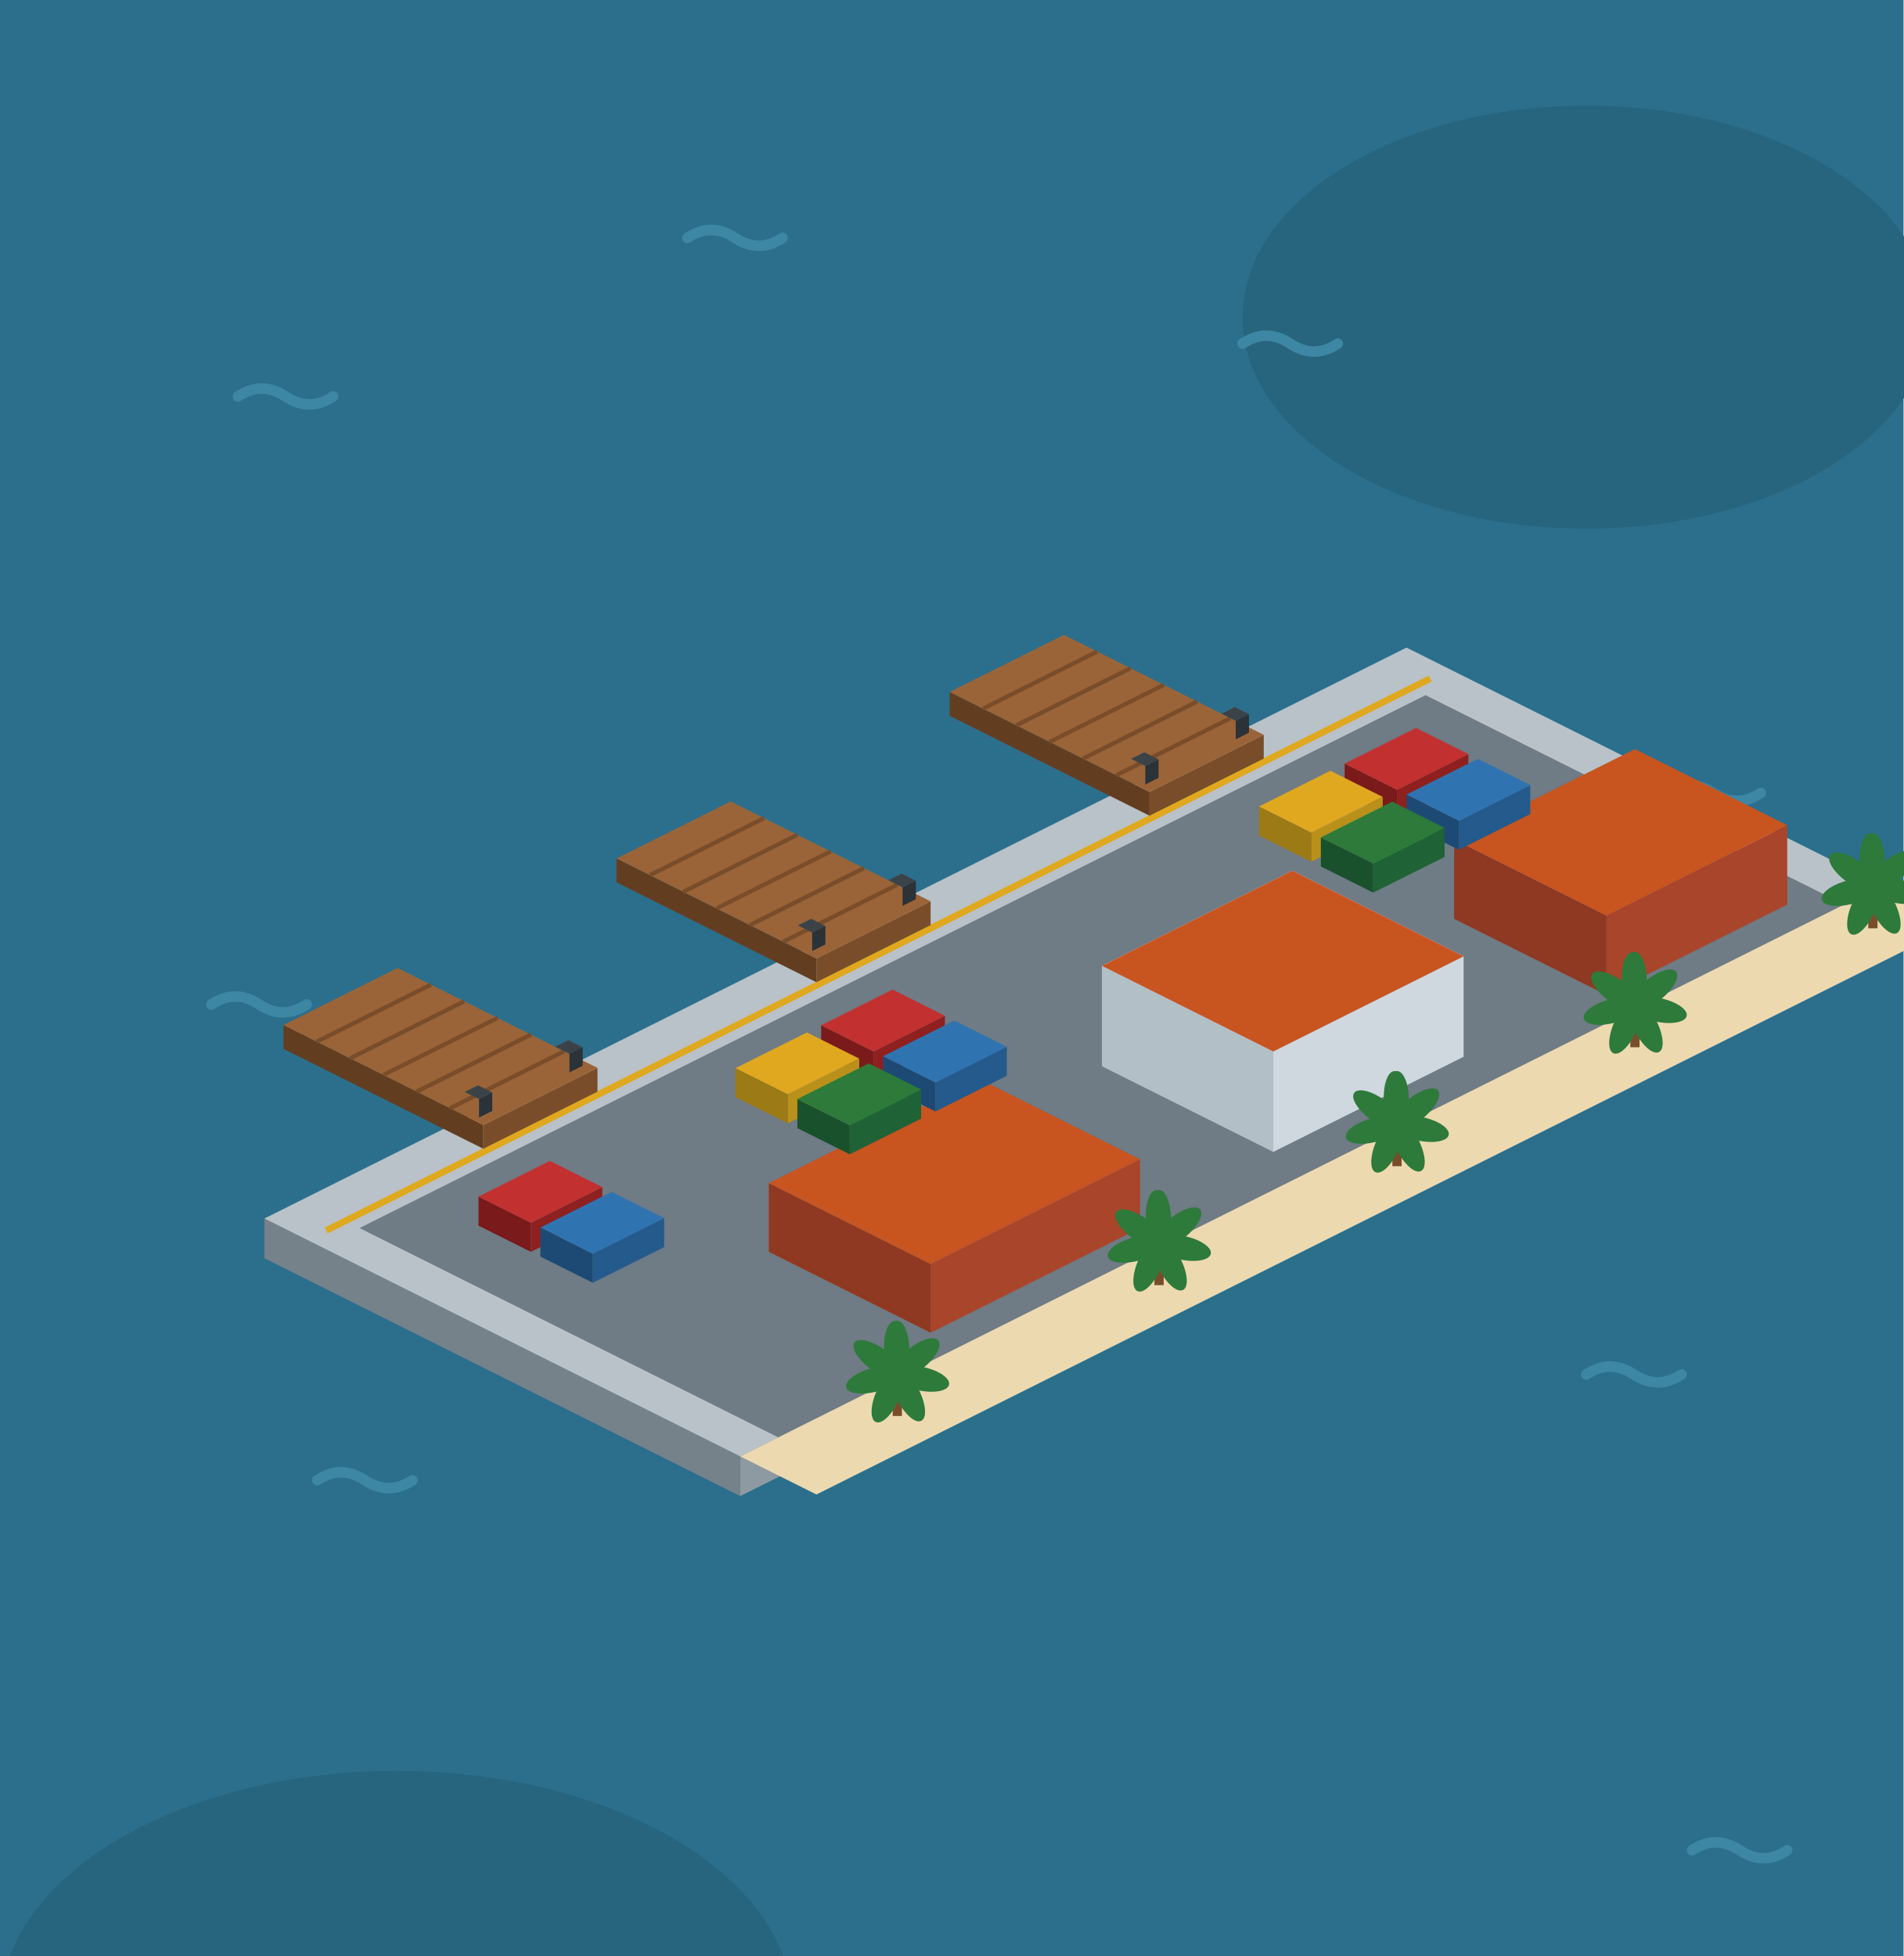
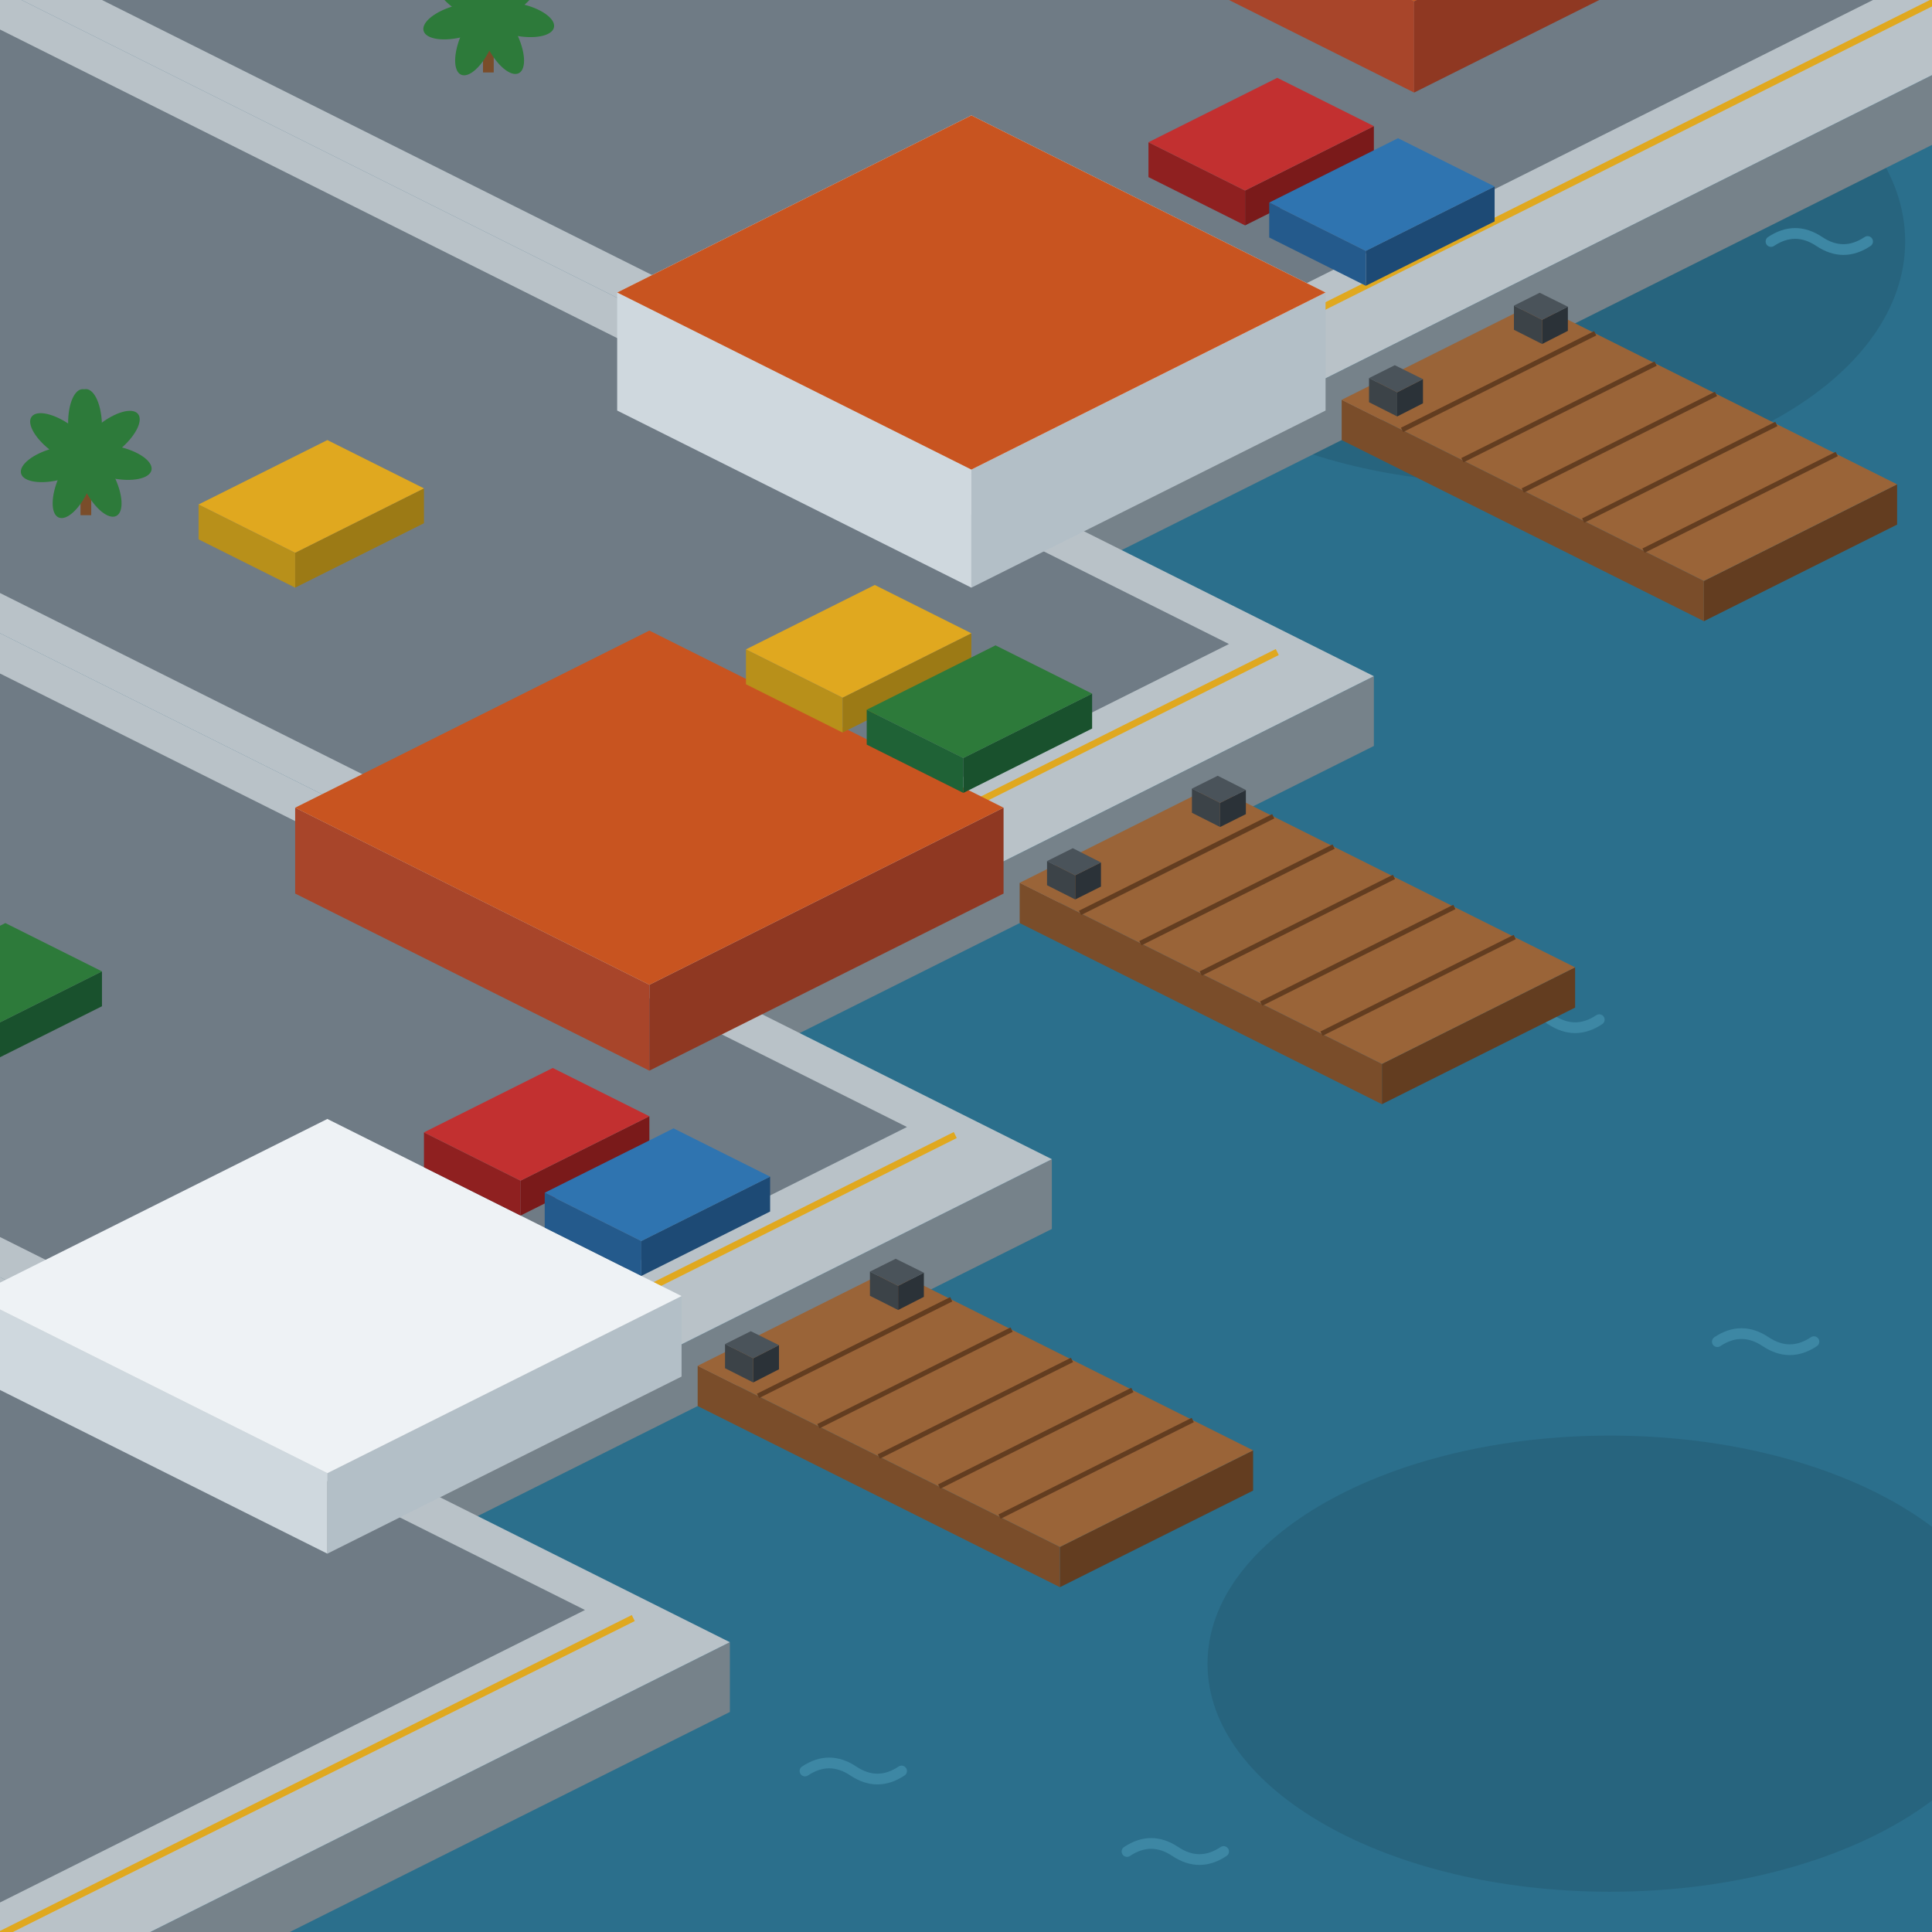
- <svg xmlns="http://www.w3.org/2000/svg" width="720" height="740" viewBox="0 0 720 740">
-   <rect width="720" height="740" fill="#2b6f8c" />
-   <ellipse cx="600" cy="120" rx="130" ry="80" fill="#27647e" />
-   <ellipse cx="150" cy="760" rx="150" ry="90" fill="#27647e" />
-   <ellipse cx="620" cy="880" rx="120" ry="70" fill="#27647e" />
+ <svg xmlns="http://www.w3.org/2000/svg" width="720" height="720" viewBox="0 0 720 720">
+   <rect width="720" height="720" fill="#2b6f8c" />
+   <ellipse cx="560" cy="90" rx="150" ry="90" fill="#27647e" />
+   <ellipse cx="120" cy="430" rx="140" ry="90" fill="#27647e" />
+   <ellipse cx="600" cy="620" rx="150" ry="85" fill="#27647e" />
  <g fill="none" stroke="#3d87a4" stroke-width="4" stroke-linecap="round">
-     <path d="M90 150 q9-6 18 0 q9 6 18 0" />
-     <path d="M260 90 q9-6 18 0 q9 6 18 0" />
-     <path d="M470 130 q9-6 18 0 q9 6 18 0" />
-     <path d="M630 300 q9-6 18 0 q9 6 18 0" />
-     <path d="M120 560 q9-6 18 0 q9 6 18 0" />
-     <path d="M250 900 q9-6 18 0 q9 6 18 0" />
-     <path d="M450 940 q9-6 18 0 q9 6 18 0" />
-     <path d="M640 700 q9-6 18 0 q9 6 18 0" />
-     <path d="M80 380 q9-6 18 0 q9 6 18 0" />
-     <path d="M600 520 q9-6 18 0 q9 6 18 0" />
+     <path d="M500 60 q9-6 18 0 q9 6 18 0" />
+     <path d="M620 200 q9-6 18 0 q9 6 18 0" />
+     <path d="M80 300 q9-6 18 0 q9 6 18 0" />
+     <path d="M560 380 q9-6 18 0 q9 6 18 0" />
+     <path d="M60 560 q9-6 18 0 q9 6 18 0" />
+     <path d="M300 660 q9-6 18 0 q9 6 18 0" />
+     <path d="M640 500 q9-6 18 0 q9 6 18 0" />
+     <path d="M180 120 q9-6 18 0 q9 6 18 0" />
+     <path d="M420 690 q9-6 18 0 q9 6 18 0" />
+     <path d="M660 90 q9-6 18 0 q9 6 18 0" />
  </g>
-   <polygon points="712.0,335.0 280.0,551.0 280.0,566.0 712.0,350.0" fill="#8e9aa2" />
-   <polygon points="100.0,461.0 280.0,551.0 280.0,566.0 100.0,476.0" fill="#76828a" />
-   <polygon points="532.0,245.0 712.0,335.0 280.0,551.0 100.0,461.0" fill="#b9c2c8" />
-   <polygon points="539.2,263.0 697.6,342.2 294.4,543.8 136.0,464.6" fill="#6f7b85" />
-   <path d="M541.0,256.7 L123.4,465.5" stroke="#e0a81f" stroke-width="2.5" fill="none" />
-   <polygon points="712.0,335.0 740.8,349.4 308.8,565.4 280.0,551.0" fill="#edd9b0" />
-   <polygon points="478.0,278.0 434.8,299.6 434.8,308.6 478.0,287.0" fill="#7a4d2a" />
-   <polygon points="359.2,261.8 434.8,299.6 434.8,308.6 359.2,270.8" fill="#633d20" />
-   <polygon points="402.4,240.2 478.0,278.0 434.8,299.6 359.2,261.8" fill="#9a6438" />
-   <path d="M415.0,246.5 L371.8,268.1" stroke="#7a4d2a" stroke-width="1.6" fill="none" />
-   <path d="M427.6,252.8 L384.4,274.4" stroke="#7a4d2a" stroke-width="1.6" fill="none" />
-   <path d="M440.2,259.1 L397.0,280.7" stroke="#7a4d2a" stroke-width="1.6" fill="none" />
-   <path d="M452.8,265.4 L409.6,287.0" stroke="#7a4d2a" stroke-width="1.6" fill="none" />
-   <path d="M465.4,271.7 L422.2,293.3" stroke="#7a4d2a" stroke-width="1.6" fill="none" />
-   <polygon points="467.0,267.5 472.4,270.2 467.4,272.7 462.0,270.0" fill="#3c4348" />
-   <polygon points="472.4,270.2 467.4,272.7 467.4,279.7 472.4,277.2" fill="#2b3238" />
-   <polygon points="432.8,284.6 438.2,287.3 433.2,289.8 427.8,287.1" fill="#3c4348" />
-   <polygon points="438.2,287.3 433.2,289.8 433.2,296.8 438.2,294.3" fill="#2b3238" />
-   <polygon points="352.0,341.0 308.8,362.6 308.8,371.6 352.0,350.0" fill="#7a4d2a" />
-   <polygon points="233.2,324.8 308.8,362.6 308.8,371.6 233.2,333.8" fill="#633d20" />
-   <polygon points="276.4,303.2 352.0,341.0 308.8,362.6 233.2,324.8" fill="#9a6438" />
-   <path d="M289.0,309.5 L245.8,331.1" stroke="#7a4d2a" stroke-width="1.6" fill="none" />
-   <path d="M301.6,315.8 L258.4,337.4" stroke="#7a4d2a" stroke-width="1.6" fill="none" />
-   <path d="M314.2,322.1 L271.0,343.7" stroke="#7a4d2a" stroke-width="1.6" fill="none" />
-   <path d="M326.8,328.4 L283.6,350.0" stroke="#7a4d2a" stroke-width="1.6" fill="none" />
-   <path d="M339.4,334.7 L296.2,356.3" stroke="#7a4d2a" stroke-width="1.6" fill="none" />
-   <polygon points="341.0,330.5 346.4,333.2 341.4,335.7 336.0,333.0" fill="#3c4348" />
-   <polygon points="346.4,333.2 341.4,335.7 341.4,342.7 346.4,340.2" fill="#2b3238" />
-   <polygon points="306.8,347.6 312.2,350.3 307.2,352.8 301.8,350.1" fill="#3c4348" />
-   <polygon points="312.2,350.3 307.2,352.8 307.2,359.8 312.2,357.3" fill="#2b3238" />
-   <polygon points="226.0,404.0 182.8,425.6 182.8,434.6 226.0,413.0" fill="#7a4d2a" />
-   <polygon points="107.2,387.8 182.8,425.6 182.8,434.6 107.2,396.8" fill="#633d20" />
-   <polygon points="150.4,366.2 226.0,404.0 182.8,425.6 107.2,387.8" fill="#9a6438" />
-   <path d="M163.0,372.5 L119.8,394.1" stroke="#7a4d2a" stroke-width="1.6" fill="none" />
-   <path d="M175.6,378.8 L132.4,400.4" stroke="#7a4d2a" stroke-width="1.6" fill="none" />
-   <path d="M188.2,385.1 L145.0,406.7" stroke="#7a4d2a" stroke-width="1.6" fill="none" />
-   <path d="M200.8,391.4 L157.6,413.0" stroke="#7a4d2a" stroke-width="1.6" fill="none" />
-   <path d="M213.4,397.7 L170.2,419.3" stroke="#7a4d2a" stroke-width="1.6" fill="none" />
-   <polygon points="215.0,393.5 220.4,396.2 215.4,398.7 210.0,396.0" fill="#3c4348" />
-   <polygon points="220.4,396.2 215.4,398.7 215.4,405.7 220.4,403.2" fill="#2b3238" />
-   <polygon points="180.8,410.6 186.2,413.3 181.2,415.8 175.8,413.1" fill="#3c4348" />
-   <polygon points="186.2,413.3 181.2,415.8 181.2,422.8 186.2,420.3" fill="#2b3238" />
-   <polygon points="676.0,312.2 607.6,346.4 607.6,376.4 676.0,342.2" fill="#a8452a" />
-   <polygon points="550.0,317.6 607.6,346.4 607.6,376.4 550.0,347.6" fill="#8f3822" />
-   <polygon points="618.4,283.4 676.0,312.2 607.6,346.4 550.0,317.6" fill="#c85420" />
-   <polygon points="553.6,361.8 481.6,397.8 481.6,435.8 553.6,399.8" fill="#cfd8de" />
-   <polygon points="416.8,365.4 481.6,397.8 481.6,435.8 416.8,403.4" fill="#b3bfc7" />
-   <polygon points="488.8,329.4 553.6,361.8 481.6,397.8 416.8,365.4" fill="#eef2f5" />
-   <polygon points="488.8,329.4 553.6,361.8 481.6,397.8 416.8,365.4" fill="#c85420" />
-   <polygon points="431.2,438.6 352.0,478.2 352.0,504.2 431.2,464.6" fill="#a8452a" />
-   <polygon points="290.8,447.6 352.0,478.2 352.0,504.2 290.8,473.6" fill="#8f3822" />
-   <polygon points="370.0,408.0 431.2,438.6 352.0,478.2 290.8,447.6" fill="#c85420" />
-   <polygon points="555.4,285.3 528.4,298.8 528.4,309.8 555.4,296.3" fill="#8f2020" />
-   <polygon points="508.6,288.9 528.4,298.8 528.4,309.8 508.6,299.9" fill="#7a1a1a" />
-   <polygon points="535.6,275.4 555.4,285.3 528.4,298.8 508.6,288.9" fill="#c23030" />
-   <polygon points="578.8,297.0 551.8,310.5 551.8,321.5 578.8,308.0" fill="#245a8c" />
-   <polygon points="532.0,300.6 551.8,310.5 551.8,321.5 532.0,311.6" fill="#1d4a75" />
-   <polygon points="559.0,287.1 578.8,297.0 551.8,310.5 532.0,300.6" fill="#2f74b0" />
-   <polygon points="523.0,301.5 496.0,315.0 496.0,326.0 523.0,312.5" fill="#b8901a" />
-   <polygon points="476.2,305.1 496.0,315.0 496.0,326.0 476.2,316.1" fill="#9c7a15" />
-   <polygon points="503.2,291.6 523.0,301.5 496.0,315.0 476.2,305.1" fill="#e0a81f" />
-   <polygon points="546.4,313.2 519.4,326.7 519.4,337.7 546.4,324.2" fill="#1f6236" />
-   <polygon points="499.6,316.8 519.4,326.7 519.4,337.7 499.6,327.8" fill="#19512d" />
-   <polygon points="526.6,303.3 546.4,313.2 519.4,326.7 499.6,316.8" fill="#2d7a3a" />
-   <polygon points="357.4,384.3 330.4,397.8 330.4,408.8 357.4,395.3" fill="#8f2020" />
-   <polygon points="310.6,387.9 330.4,397.8 330.4,408.8 310.6,398.9" fill="#7a1a1a" />
-   <polygon points="337.6,374.4 357.4,384.3 330.4,397.8 310.6,387.9" fill="#c23030" />
-   <polygon points="380.8,396.0 353.8,409.5 353.8,420.5 380.8,407.0" fill="#245a8c" />
-   <polygon points="334.0,399.6 353.8,409.5 353.8,420.5 334.0,410.6" fill="#1d4a75" />
-   <polygon points="361.0,386.1 380.8,396.0 353.8,409.5 334.0,399.6" fill="#2f74b0" />
-   <polygon points="325.0,400.5 298.0,414.0 298.0,425.0 325.0,411.5" fill="#b8901a" />
-   <polygon points="278.2,404.1 298.0,414.0 298.0,425.0 278.2,415.1" fill="#9c7a15" />
-   <polygon points="305.2,390.6 325.0,400.5 298.0,414.0 278.2,404.1" fill="#e0a81f" />
-   <polygon points="348.4,412.2 321.4,425.7 321.4,436.7 348.4,423.2" fill="#1f6236" />
-   <polygon points="301.6,415.8 321.4,425.7 321.4,436.7 301.6,426.8" fill="#19512d" />
-   <polygon points="328.6,402.3 348.4,412.2 321.4,425.7 301.6,415.8" fill="#2d7a3a" />
-   <polygon points="227.8,449.1 200.8,462.6 200.8,473.6 227.8,460.1" fill="#8f2020" />
-   <polygon points="181.0,452.7 200.8,462.6 200.8,473.6 181.0,463.7" fill="#7a1a1a" />
-   <polygon points="208.0,439.2 227.8,449.1 200.8,462.6 181.0,452.7" fill="#c23030" />
-   <polygon points="251.2,460.8 224.2,474.3 224.2,485.3 251.2,471.8" fill="#245a8c" />
-   <polygon points="204.4,464.4 224.2,474.3 224.2,485.3 204.4,475.4" fill="#1d4a75" />
-   <polygon points="231.4,450.9 251.2,460.8 224.2,474.3 204.4,464.4" fill="#2f74b0" />
-   <path d="M708.4,351.2 l0,-16" stroke="#7a4d2a" stroke-width="3.5" />
-   <g transform="translate(708.4,335.2)">
-     <ellipse rx="4.5" ry="11" cy="-9" fill="#2d7a3a" transform="rotate(0)" />
-     <ellipse rx="4.5" ry="11" cy="-9" fill="#2d7a3a" transform="rotate(51)" />
-     <ellipse rx="4.5" ry="11" cy="-9" fill="#2d7a3a" transform="rotate(102)" />
-     <ellipse rx="4.5" ry="11" cy="-9" fill="#2d7a3a" transform="rotate(153)" />
-     <ellipse rx="4.5" ry="11" cy="-9" fill="#2d7a3a" transform="rotate(204)" />
-     <ellipse rx="4.5" ry="11" cy="-9" fill="#2d7a3a" transform="rotate(255)" />
-     <ellipse rx="4.5" ry="11" cy="-9" fill="#2d7a3a" transform="rotate(306)" />
-     <ellipse rx="4.5" ry="11" cy="-9" fill="#2d7a3a" transform="rotate(357)" />
+   <polygon points="812.0,-18.0 392.0,192.0 392.0,218.0 812.0,8.0" fill="#76828a" />
+   <polygon points="-28.0,-18.0 392.0,192.0 392.0,218.0 -28.0,8.0" fill="#8e9aa2" />
+   <polygon points="392.0,-228.0 812.0,-18.0 392.0,192.0 -28.0,-18.0" fill="#b9c2c8" />
+   <polygon points="377.0,-220.5 758.0,-30.0 368.0,165.0 -13.0,-25.5" fill="#6f7b85" />
+   <path d="M776.0,-27.0 L374.0,174.0" stroke="#e0a81f" stroke-width="2.5" fill="none" />
+   <polygon points="512.0,252.0 272.0,372.0 272.0,398.0 512.0,278.0" fill="#76828a" />
+   <polygon points="-268.0,102.0 272.0,372.0 272.0,398.0 -268.0,128.0" fill="#8e9aa2" />
+   <polygon points="-28.0,-18.0 512.0,252.0 272.0,372.0 -268.0,102.0" fill="#b9c2c8" />
+   <polygon points="-43.0,-10.5 458.0,240.0 248.0,345.0 -253.0,94.5" fill="#6f7b85" />
+   <path d="M476.0,243.0 L254.0,354.0" stroke="#e0a81f" stroke-width="2.5" fill="none" />
+   <polygon points="392.0,432.0 152.0,552.0 152.0,578.0 392.0,458.0" fill="#76828a" />
+   <polygon points="-508.0,222.0 152.0,552.0 152.0,578.0 -508.0,248.0" fill="#8e9aa2" />
+   <polygon points="-268.0,102.0 392.0,432.0 152.0,552.0 -508.0,222.0" fill="#b9c2c8" />
+   <polygon points="-283.0,109.5 338.0,420.0 128.0,525.0 -493.0,214.5" fill="#6f7b85" />
+   <path d="M356.0,423.0 L134.0,534.0" stroke="#e0a81f" stroke-width="2.5" fill="none" />
+   <polygon points="272.0,612.0 -28.0,762.0 -28.0,788.0 272.0,638.0" fill="#76828a" />
+   <polygon points="-808.0,372.0 -28.0,762.0 -28.0,788.0 -808.0,398.0" fill="#8e9aa2" />
+   <polygon points="-508.0,222.0 272.0,612.0 -28.0,762.0 -808.0,372.0" fill="#b9c2c8" />
+   <polygon points="-523.0,229.5 218.0,600.0 -52.0,735.0 -793.0,364.5" fill="#6f7b85" />
+   <path d="M236.0,603.0 L-46.0,744.0" stroke="#e0a81f" stroke-width="2.5" fill="none" />
+   <polygon points="707.0,180.5 635.0,216.5 635.0,231.5 707.0,195.5" fill="#633d20" />
+   <polygon points="500.0,149.0 635.0,216.5 635.0,231.5 500.0,164.0" fill="#7a4d2a" />
+   <polygon points="572.0,113.0 707.0,180.5 635.0,216.5 500.0,149.0" fill="#9a6438" />
+   <path d="M594.5,124.2 L522.5,160.2" stroke="#633d20" stroke-width="1.8" fill="none" />
+   <path d="M617.0,135.5 L545.0,171.5" stroke="#633d20" stroke-width="1.8" fill="none" />
+   <path d="M639.5,146.8 L567.5,182.8" stroke="#633d20" stroke-width="1.8" fill="none" />
+   <path d="M662.0,158.0 L590.0,194.0" stroke="#633d20" stroke-width="1.8" fill="none" />
+   <path d="M684.5,169.2 L612.5,205.2" stroke="#633d20" stroke-width="1.8" fill="none" />
+   <polygon points="584.3,114.3 574.7,119.2 574.7,128.2 584.3,123.3" fill="#2b3238" />
+   <polygon points="564.2,113.9 574.7,119.2 574.7,128.2 564.2,122.9" fill="#3c4348" />
+   <polygon points="573.8,109.1 584.3,114.3 574.7,119.2 564.2,113.9" fill="#4a535a" />
+   <polygon points="530.3,141.3 520.7,146.2 520.7,155.2 530.3,150.3" fill="#2b3238" />
+   <polygon points="510.2,140.9 520.7,146.2 520.7,155.2 510.2,149.9" fill="#3c4348" />
+   <polygon points="519.8,136.1 530.3,141.3 520.7,146.2 510.2,140.9" fill="#4a535a" />
+   <polygon points="587.0,360.5 515.0,396.5 515.0,411.5 587.0,375.5" fill="#633d20" />
+   <polygon points="380.0,329.0 515.0,396.5 515.0,411.5 380.0,344.0" fill="#7a4d2a" />
+   <polygon points="452.0,293.0 587.0,360.5 515.0,396.5 380.0,329.0" fill="#9a6438" />
+   <path d="M474.5,304.2 L402.5,340.2" stroke="#633d20" stroke-width="1.8" fill="none" />
+   <path d="M497.0,315.5 L425.0,351.5" stroke="#633d20" stroke-width="1.8" fill="none" />
+   <path d="M519.5,326.8 L447.5,362.8" stroke="#633d20" stroke-width="1.8" fill="none" />
+   <path d="M542.0,338.0 L470.0,374.0" stroke="#633d20" stroke-width="1.8" fill="none" />
+   <path d="M564.5,349.2 L492.5,385.2" stroke="#633d20" stroke-width="1.8" fill="none" />
+   <polygon points="464.3,294.4 454.7,299.2 454.7,308.2 464.3,303.4" fill="#2b3238" />
+   <polygon points="444.2,293.9 454.7,299.2 454.7,308.2 444.2,302.9" fill="#3c4348" />
+   <polygon points="453.8,289.1 464.3,294.4 454.7,299.2 444.2,293.9" fill="#4a535a" />
+   <polygon points="410.3,321.4 400.7,326.2 400.7,335.2 410.3,330.4" fill="#2b3238" />
+   <polygon points="390.2,320.9 400.7,326.2 400.7,335.2 390.2,329.9" fill="#3c4348" />
+   <polygon points="399.8,316.1 410.3,321.4 400.7,326.2 390.2,320.9" fill="#4a535a" />
+   <polygon points="467.0,540.5 395.0,576.5 395.0,591.5 467.0,555.5" fill="#633d20" />
+   <polygon points="260.0,509.0 395.0,576.5 395.0,591.5 260.0,524.0" fill="#7a4d2a" />
+   <polygon points="332.0,473.0 467.0,540.5 395.0,576.5 260.0,509.0" fill="#9a6438" />
+   <path d="M354.5,484.2 L282.5,520.2" stroke="#633d20" stroke-width="1.8" fill="none" />
+   <path d="M377.0,495.5 L305.0,531.5" stroke="#633d20" stroke-width="1.8" fill="none" />
+   <path d="M399.5,506.8 L327.5,542.8" stroke="#633d20" stroke-width="1.8" fill="none" />
+   <path d="M422.0,518.0 L350.0,554.0" stroke="#633d20" stroke-width="1.8" fill="none" />
+   <path d="M444.5,529.2 L372.5,565.2" stroke="#633d20" stroke-width="1.8" fill="none" />
+   <polygon points="344.3,474.3 334.7,479.2 334.7,488.2 344.3,483.3" fill="#2b3238" />
+   <polygon points="324.2,473.9 334.7,479.2 334.7,488.2 324.2,482.9" fill="#3c4348" />
+   <polygon points="333.8,469.1 344.3,474.3 334.7,479.2 324.2,473.9" fill="#4a535a" />
+   <polygon points="290.3,501.3 280.7,506.2 280.7,515.2 290.3,510.3" fill="#2b3238" />
+   <polygon points="270.2,500.9 280.7,506.2 280.7,515.2 270.2,509.9" fill="#3c4348" />
+   <polygon points="279.8,496.1 290.3,501.3 280.7,506.2 270.2,500.9" fill="#4a535a" />
+   <polygon points="647.0,-59.5 527.0,0.5 527.0,34.5 647.0,-25.5" fill="#8f3822" />
+   <polygon points="407.0,-59.5 527.0,0.5 527.0,34.5 407.0,-25.5" fill="#a8452a" />
+   <polygon points="527.0,-119.5 647.0,-59.5 527.0,0.5 407.0,-59.5" fill="#c85420" />
+   <polygon points="494.0,109.0 362.0,175.0 362.0,219.0 494.0,153.0" fill="#b3bfc7" />
+   <polygon points="230.0,109.0 362.0,175.0 362.0,219.0 230.0,153.0" fill="#cfd8de" />
+   <polygon points="362.0,43.0 494.0,109.0 362.0,175.0 230.0,109.0" fill="#eef2f5" />
+   <polygon points="362.0,43.0 494.0,109.0 362.0,175.0 230.0,109.0" fill="#c85420" />
+   <polygon points="374.0,301.0 242.0,367.0 242.0,399.0 374.0,333.0" fill="#8f3822" />
+   <polygon points="110.0,301.0 242.0,367.0 242.0,399.0 110.0,333.0" fill="#a8452a" />
+   <polygon points="242.0,235.0 374.0,301.0 242.0,367.0 110.0,301.0" fill="#c85420" />
+   <polygon points="254.0,483.0 122.0,549.0 122.0,579.0 254.0,513.0" fill="#b3bfc7" />
+   <polygon points="-10.0,483.0 122.0,549.0 122.0,579.0 -10.0,513.0" fill="#cfd8de" />
+   <polygon points="122.0,417.0 254.0,483.0 122.0,549.0 -10.0,483.0" fill="#eef2f5" />
+   <polygon points="512.0,47.0 464.0,71.0 464.0,84.0 512.0,60.0" fill="#7a1a1a" />
+   <polygon points="428.0,53.0 464.0,71.0 464.0,84.0 428.0,66.0" fill="#8f2020" />
+   <polygon points="476.0,29.0 512.0,47.0 464.0,71.0 428.0,53.0" fill="#c23030" />
+   <polygon points="557.0,69.5 509.0,93.5 509.0,106.5 557.0,82.5" fill="#1d4a75" />
+   <polygon points="473.0,75.5 509.0,93.5 509.0,106.5 473.0,88.5" fill="#245a8c" />
+   <polygon points="521.0,51.5 557.0,69.5 509.0,93.5 473.0,75.5" fill="#2f74b0" />
+   <polygon points="362.0,236.0 314.0,260.0 314.0,273.0 362.0,249.0" fill="#9c7a15" />
+   <polygon points="278.0,242.0 314.0,260.0 314.0,273.0 278.0,255.0" fill="#b8901a" />
+   <polygon points="326.0,218.0 362.0,236.0 314.0,260.0 278.0,242.0" fill="#e0a81f" />
+   <polygon points="407.0,258.5 359.0,282.5 359.0,295.5 407.0,271.5" fill="#19512d" />
+   <polygon points="323.0,264.5 359.0,282.5 359.0,295.5 323.0,277.5" fill="#1f6236" />
+   <polygon points="371.0,240.5 407.0,258.5 359.0,282.5 323.0,264.5" fill="#2d7a3a" />
+   <polygon points="242.0,416.0 194.0,440.0 194.0,453.0 242.0,429.0" fill="#7a1a1a" />
+   <polygon points="158.0,422.0 194.0,440.0 194.0,453.0 158.0,435.0" fill="#8f2020" />
+   <polygon points="206.0,398.0 242.0,416.0 194.0,440.0 158.0,422.0" fill="#c23030" />
+   <polygon points="287.0,438.5 239.0,462.5 239.0,475.5 287.0,451.5" fill="#1d4a75" />
+   <polygon points="203.0,444.5 239.0,462.5 239.0,475.5 203.0,457.5" fill="#245a8c" />
+   <polygon points="251.0,420.5 287.0,438.5 239.0,462.5 203.0,444.5" fill="#2f74b0" />
+   <polygon points="158.0,182.0 110.0,206.0 110.0,219.0 158.0,195.0" fill="#9c7a15" />
+   <polygon points="74.0,188.0 110.0,206.0 110.0,219.0 74.0,201.0" fill="#b8901a" />
+   <polygon points="122.0,164.0 158.0,182.0 110.0,206.0 74.0,188.0" fill="#e0a81f" />
+   <polygon points="38.0,362.0 -10.0,386.0 -10.0,399.0 38.0,375.0" fill="#19512d" />
+   <polygon points="-46.0,368.0 -10.0,386.0 -10.0,399.0 -46.0,381.0" fill="#1f6236" />
+   <polygon points="2.0,344.0 38.0,362.0 -10.0,386.0 -46.0,368.0" fill="#2d7a3a" />
+   <path d="M392.0,-108.0 l0,-22" stroke="#7a4d2a" stroke-width="4" />
+   <g transform="translate(392.0,-130.0)">
+     <ellipse rx="6" ry="14" cy="-11" fill="#2d7a3a" transform="rotate(0)" />
+     <ellipse rx="6" ry="14" cy="-11" fill="#2d7a3a" transform="rotate(51)" />
+     <ellipse rx="6" ry="14" cy="-11" fill="#2d7a3a" transform="rotate(102)" />
+     <ellipse rx="6" ry="14" cy="-11" fill="#2d7a3a" transform="rotate(153)" />
+     <ellipse rx="6" ry="14" cy="-11" fill="#2d7a3a" transform="rotate(204)" />
+     <ellipse rx="6" ry="14" cy="-11" fill="#2d7a3a" transform="rotate(255)" />
+     <ellipse rx="6" ry="14" cy="-11" fill="#2d7a3a" transform="rotate(306)" />
+     <ellipse rx="6" ry="14" cy="-11" fill="#2d7a3a" transform="rotate(357)" />
  </g>
-   <path d="M618.4,396.2 l0,-16" stroke="#7a4d2a" stroke-width="3.5" />
-   <g transform="translate(618.4,380.2)">
-     <ellipse rx="4.5" ry="11" cy="-9" fill="#2d7a3a" transform="rotate(0)" />
-     <ellipse rx="4.5" ry="11" cy="-9" fill="#2d7a3a" transform="rotate(51)" />
-     <ellipse rx="4.5" ry="11" cy="-9" fill="#2d7a3a" transform="rotate(102)" />
-     <ellipse rx="4.5" ry="11" cy="-9" fill="#2d7a3a" transform="rotate(153)" />
-     <ellipse rx="4.5" ry="11" cy="-9" fill="#2d7a3a" transform="rotate(204)" />
-     <ellipse rx="4.5" ry="11" cy="-9" fill="#2d7a3a" transform="rotate(255)" />
-     <ellipse rx="4.5" ry="11" cy="-9" fill="#2d7a3a" transform="rotate(306)" />
-     <ellipse rx="4.5" ry="11" cy="-9" fill="#2d7a3a" transform="rotate(357)" />
+   <path d="M182.0,27.0 l0,-22" stroke="#7a4d2a" stroke-width="4" />
+   <g transform="translate(182.0,5.0)">
+     <ellipse rx="6" ry="14" cy="-11" fill="#2d7a3a" transform="rotate(0)" />
+     <ellipse rx="6" ry="14" cy="-11" fill="#2d7a3a" transform="rotate(51)" />
+     <ellipse rx="6" ry="14" cy="-11" fill="#2d7a3a" transform="rotate(102)" />
+     <ellipse rx="6" ry="14" cy="-11" fill="#2d7a3a" transform="rotate(153)" />
+     <ellipse rx="6" ry="14" cy="-11" fill="#2d7a3a" transform="rotate(204)" />
+     <ellipse rx="6" ry="14" cy="-11" fill="#2d7a3a" transform="rotate(255)" />
+     <ellipse rx="6" ry="14" cy="-11" fill="#2d7a3a" transform="rotate(306)" />
+     <ellipse rx="6" ry="14" cy="-11" fill="#2d7a3a" transform="rotate(357)" />
  </g>
-   <path d="M528.4,441.2 l0,-16" stroke="#7a4d2a" stroke-width="3.5" />
-   <g transform="translate(528.4,425.2)">
-     <ellipse rx="4.5" ry="11" cy="-9" fill="#2d7a3a" transform="rotate(0)" />
-     <ellipse rx="4.5" ry="11" cy="-9" fill="#2d7a3a" transform="rotate(51)" />
-     <ellipse rx="4.5" ry="11" cy="-9" fill="#2d7a3a" transform="rotate(102)" />
-     <ellipse rx="4.5" ry="11" cy="-9" fill="#2d7a3a" transform="rotate(153)" />
-     <ellipse rx="4.5" ry="11" cy="-9" fill="#2d7a3a" transform="rotate(204)" />
-     <ellipse rx="4.5" ry="11" cy="-9" fill="#2d7a3a" transform="rotate(255)" />
-     <ellipse rx="4.5" ry="11" cy="-9" fill="#2d7a3a" transform="rotate(306)" />
-     <ellipse rx="4.5" ry="11" cy="-9" fill="#2d7a3a" transform="rotate(357)" />
+   <path d="M32.0,192.0 l0,-22" stroke="#7a4d2a" stroke-width="4" />
+   <g transform="translate(32.0,170.0)">
+     <ellipse rx="6" ry="14" cy="-11" fill="#2d7a3a" transform="rotate(0)" />
+     <ellipse rx="6" ry="14" cy="-11" fill="#2d7a3a" transform="rotate(51)" />
+     <ellipse rx="6" ry="14" cy="-11" fill="#2d7a3a" transform="rotate(102)" />
+     <ellipse rx="6" ry="14" cy="-11" fill="#2d7a3a" transform="rotate(153)" />
+     <ellipse rx="6" ry="14" cy="-11" fill="#2d7a3a" transform="rotate(204)" />
+     <ellipse rx="6" ry="14" cy="-11" fill="#2d7a3a" transform="rotate(255)" />
+     <ellipse rx="6" ry="14" cy="-11" fill="#2d7a3a" transform="rotate(306)" />
+     <ellipse rx="6" ry="14" cy="-11" fill="#2d7a3a" transform="rotate(357)" />
  </g>
-   <path d="M438.4,486.2 l0,-16" stroke="#7a4d2a" stroke-width="3.5" />
-   <g transform="translate(438.4,470.2)">
-     <ellipse rx="4.5" ry="11" cy="-9" fill="#2d7a3a" transform="rotate(0)" />
-     <ellipse rx="4.5" ry="11" cy="-9" fill="#2d7a3a" transform="rotate(51)" />
-     <ellipse rx="4.5" ry="11" cy="-9" fill="#2d7a3a" transform="rotate(102)" />
-     <ellipse rx="4.5" ry="11" cy="-9" fill="#2d7a3a" transform="rotate(153)" />
-     <ellipse rx="4.5" ry="11" cy="-9" fill="#2d7a3a" transform="rotate(204)" />
-     <ellipse rx="4.5" ry="11" cy="-9" fill="#2d7a3a" transform="rotate(255)" />
-     <ellipse rx="4.5" ry="11" cy="-9" fill="#2d7a3a" transform="rotate(306)" />
-     <ellipse rx="4.5" ry="11" cy="-9" fill="#2d7a3a" transform="rotate(357)" />
+   <path d="M-118.0,357.0 l0,-22" stroke="#7a4d2a" stroke-width="4" />
+   <g transform="translate(-118.0,335.0)">
+     <ellipse rx="6" ry="14" cy="-11" fill="#2d7a3a" transform="rotate(0)" />
+     <ellipse rx="6" ry="14" cy="-11" fill="#2d7a3a" transform="rotate(51)" />
+     <ellipse rx="6" ry="14" cy="-11" fill="#2d7a3a" transform="rotate(102)" />
+     <ellipse rx="6" ry="14" cy="-11" fill="#2d7a3a" transform="rotate(153)" />
+     <ellipse rx="6" ry="14" cy="-11" fill="#2d7a3a" transform="rotate(204)" />
+     <ellipse rx="6" ry="14" cy="-11" fill="#2d7a3a" transform="rotate(255)" />
+     <ellipse rx="6" ry="14" cy="-11" fill="#2d7a3a" transform="rotate(306)" />
+     <ellipse rx="6" ry="14" cy="-11" fill="#2d7a3a" transform="rotate(357)" />
  </g>
-   <path d="M339.4,535.7 l0,-16" stroke="#7a4d2a" stroke-width="3.5" />
-   <g transform="translate(339.4,519.7)">
-     <ellipse rx="4.5" ry="11" cy="-9" fill="#2d7a3a" transform="rotate(0)" />
-     <ellipse rx="4.5" ry="11" cy="-9" fill="#2d7a3a" transform="rotate(51)" />
-     <ellipse rx="4.5" ry="11" cy="-9" fill="#2d7a3a" transform="rotate(102)" />
-     <ellipse rx="4.5" ry="11" cy="-9" fill="#2d7a3a" transform="rotate(153)" />
-     <ellipse rx="4.5" ry="11" cy="-9" fill="#2d7a3a" transform="rotate(204)" />
-     <ellipse rx="4.5" ry="11" cy="-9" fill="#2d7a3a" transform="rotate(255)" />
-     <ellipse rx="4.5" ry="11" cy="-9" fill="#2d7a3a" transform="rotate(306)" />
-     <ellipse rx="4.5" ry="11" cy="-9" fill="#2d7a3a" transform="rotate(357)" />
+   <path d="M-208.0,522.0 l0,-22" stroke="#7a4d2a" stroke-width="4" />
+   <g transform="translate(-208.0,500.0)">
+     <ellipse rx="6" ry="14" cy="-11" fill="#2d7a3a" transform="rotate(0)" />
+     <ellipse rx="6" ry="14" cy="-11" fill="#2d7a3a" transform="rotate(51)" />
+     <ellipse rx="6" ry="14" cy="-11" fill="#2d7a3a" transform="rotate(102)" />
+     <ellipse rx="6" ry="14" cy="-11" fill="#2d7a3a" transform="rotate(153)" />
+     <ellipse rx="6" ry="14" cy="-11" fill="#2d7a3a" transform="rotate(204)" />
+     <ellipse rx="6" ry="14" cy="-11" fill="#2d7a3a" transform="rotate(255)" />
+     <ellipse rx="6" ry="14" cy="-11" fill="#2d7a3a" transform="rotate(306)" />
+     <ellipse rx="6" ry="14" cy="-11" fill="#2d7a3a" transform="rotate(357)" />
  </g>
</svg>
